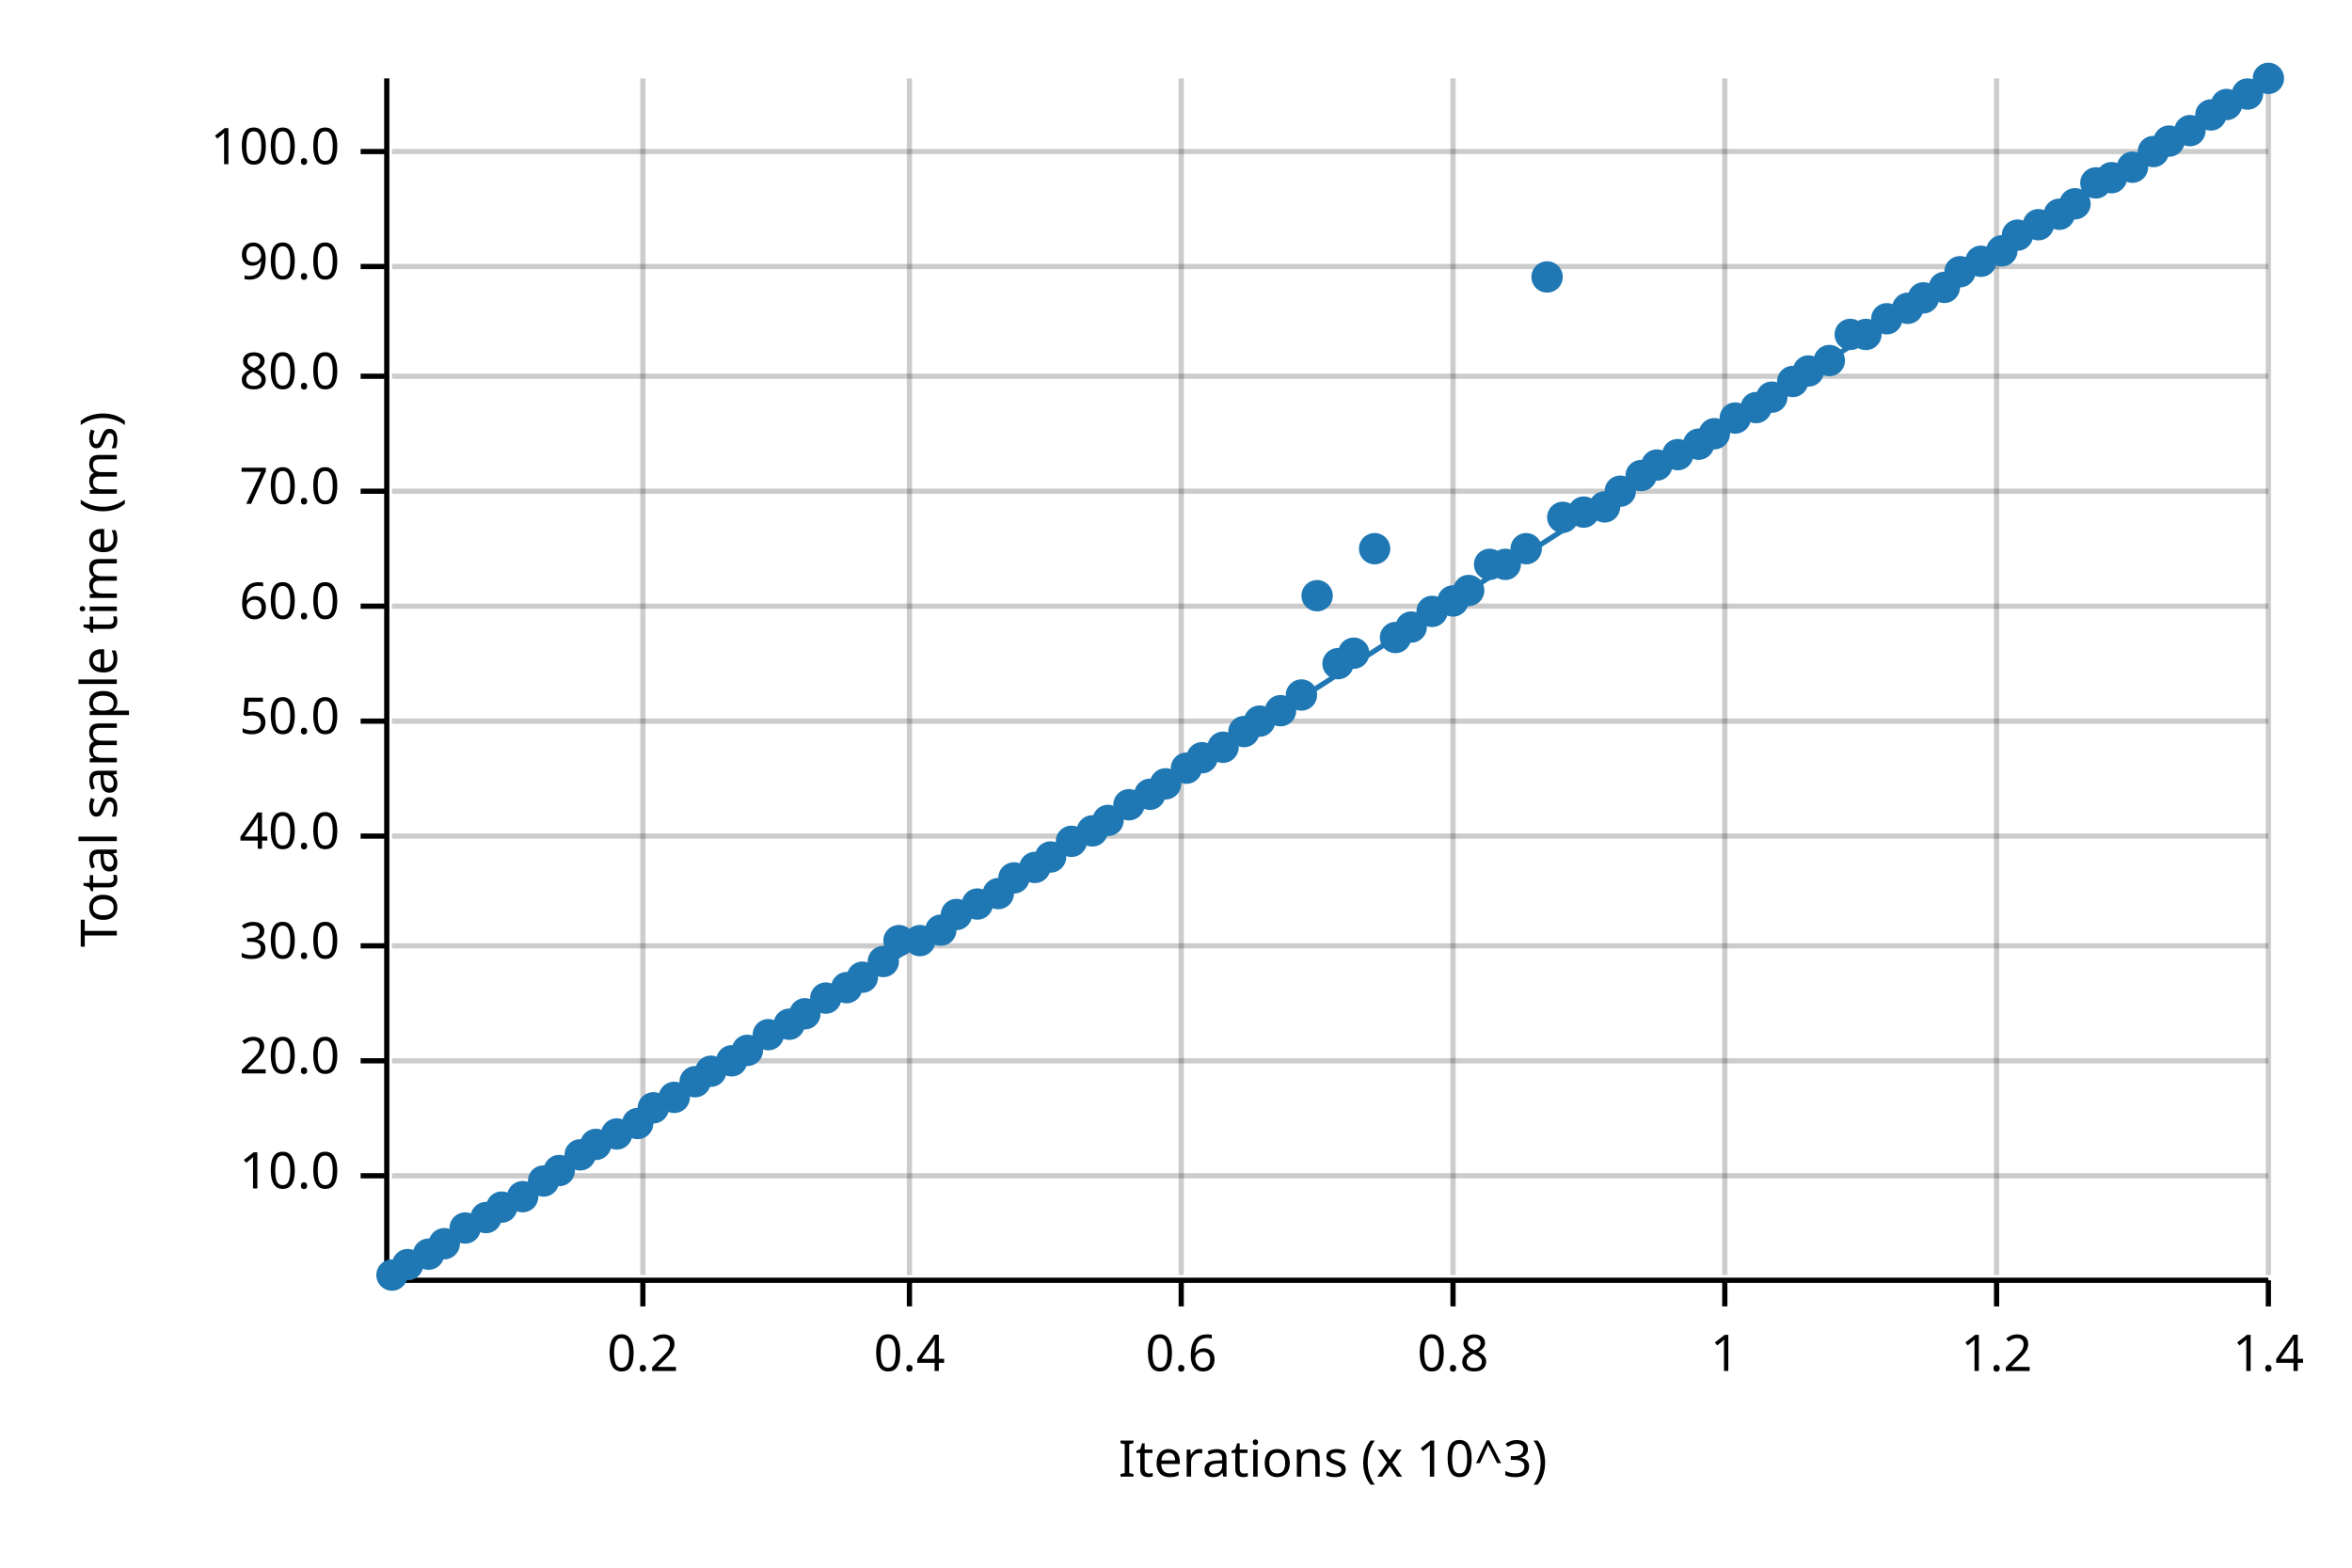
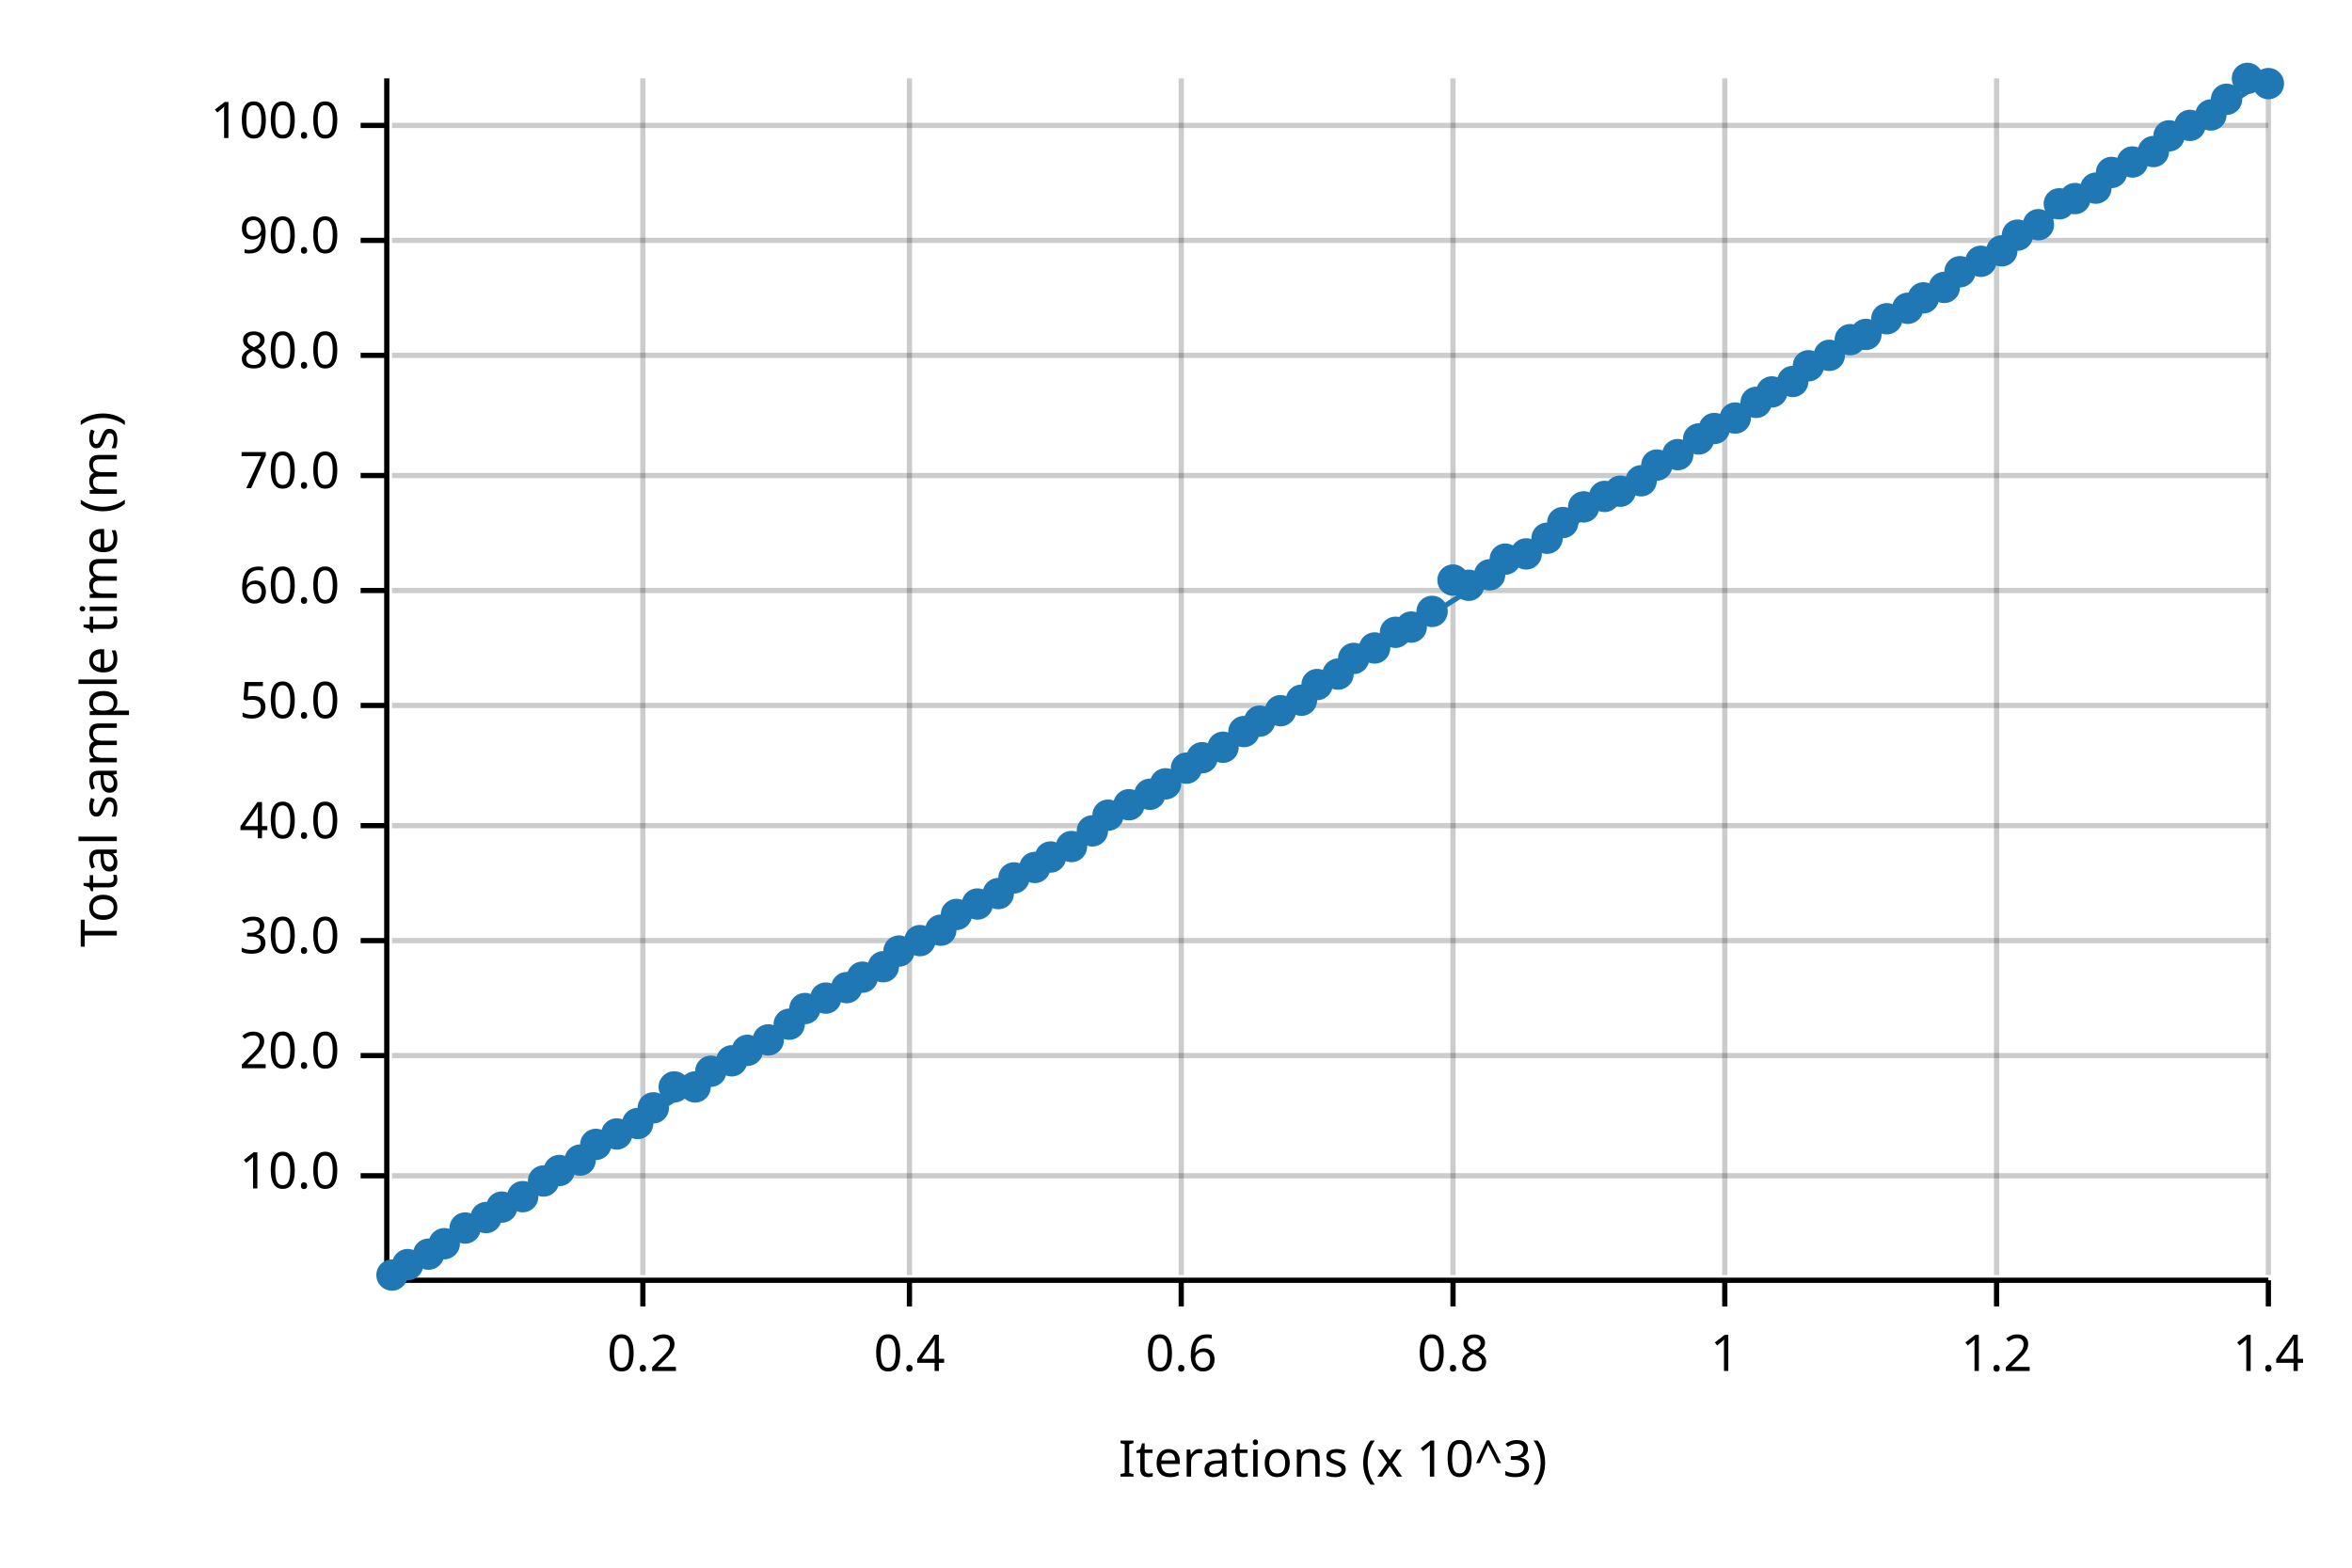
<svg xmlns="http://www.w3.org/2000/svg" width="450" height="300" viewBox="0 0 450 300">
  <text x="15" y="130" dy="0.76em" text-anchor="middle" font-family="sans-serif" font-size="9.677" opacity="1" fill="#000000" transform="rotate(270, 15, 130)">
Total sample time (ms)
</text>
  <text x="255" y="285" dy="-0.5ex" text-anchor="middle" font-family="sans-serif" font-size="9.677" opacity="1" fill="#000000">
Iterations (x 10^3)
</text>
  <line opacity="0.2" stroke="#000000" stroke-width="1" x1="123" y1="244" x2="123" y2="15" />
  <line opacity="0.2" stroke="#000000" stroke-width="1" x1="174" y1="244" x2="174" y2="15" />
  <line opacity="0.2" stroke="#000000" stroke-width="1" x1="226" y1="244" x2="226" y2="15" />
  <line opacity="0.2" stroke="#000000" stroke-width="1" x1="278" y1="244" x2="278" y2="15" />
  <line opacity="0.2" stroke="#000000" stroke-width="1" x1="330" y1="244" x2="330" y2="15" />
  <line opacity="0.2" stroke="#000000" stroke-width="1" x1="382" y1="244" x2="382" y2="15" />
  <line opacity="0.2" stroke="#000000" stroke-width="1" x1="434" y1="244" x2="434" y2="15" />
  <line opacity="0.2" stroke="#000000" stroke-width="1" x1="75" y1="225" x2="434" y2="225" />
-   <line opacity="0.2" stroke="#000000" stroke-width="1" x1="75" y1="203" x2="434" y2="203" />
-   <line opacity="0.2" stroke="#000000" stroke-width="1" x1="75" y1="181" x2="434" y2="181" />
-   <line opacity="0.2" stroke="#000000" stroke-width="1" x1="75" y1="160" x2="434" y2="160" />
-   <line opacity="0.2" stroke="#000000" stroke-width="1" x1="75" y1="138" x2="434" y2="138" />
-   <line opacity="0.2" stroke="#000000" stroke-width="1" x1="75" y1="116" x2="434" y2="116" />
-   <line opacity="0.2" stroke="#000000" stroke-width="1" x1="75" y1="94" x2="434" y2="94" />
-   <line opacity="0.2" stroke="#000000" stroke-width="1" x1="75" y1="72" x2="434" y2="72" />
-   <line opacity="0.2" stroke="#000000" stroke-width="1" x1="75" y1="51" x2="434" y2="51" />
-   <line opacity="0.2" stroke="#000000" stroke-width="1" x1="75" y1="29" x2="434" y2="29" />
+   <line opacity="0.2" stroke="#000000" stroke-width="1" x1="75" y1="202" x2="434" y2="202" />
+   <line opacity="0.2" stroke="#000000" stroke-width="1" x1="75" y1="180" x2="434" y2="180" />
+   <line opacity="0.2" stroke="#000000" stroke-width="1" x1="75" y1="158" x2="434" y2="158" />
+   <line opacity="0.2" stroke="#000000" stroke-width="1" x1="75" y1="135" x2="434" y2="135" />
+   <line opacity="0.2" stroke="#000000" stroke-width="1" x1="75" y1="113" x2="434" y2="113" />
+   <line opacity="0.2" stroke="#000000" stroke-width="1" x1="75" y1="91" x2="434" y2="91" />
+   <line opacity="0.2" stroke="#000000" stroke-width="1" x1="75" y1="68" x2="434" y2="68" />
+   <line opacity="0.2" stroke="#000000" stroke-width="1" x1="75" y1="46" x2="434" y2="46" />
+   <line opacity="0.2" stroke="#000000" stroke-width="1" x1="75" y1="24" x2="434" y2="24" />
  <polyline fill="none" opacity="1" stroke="#000000" stroke-width="1" points="74,15 74,244 " />
  <text x="65" y="225" dy="0.5ex" text-anchor="end" font-family="sans-serif" font-size="9.677" opacity="1" fill="#000000">
10.0
</text>
  <polyline fill="none" opacity="1" stroke="#000000" stroke-width="1" points="69,225 74,225 " />
-   <text x="65" y="203" dy="0.5ex" text-anchor="end" font-family="sans-serif" font-size="9.677" opacity="1" fill="#000000">
+   <text x="65" y="202" dy="0.5ex" text-anchor="end" font-family="sans-serif" font-size="9.677" opacity="1" fill="#000000">
20.0
</text>
-   <polyline fill="none" opacity="1" stroke="#000000" stroke-width="1" points="69,203 74,203 " />
-   <text x="65" y="181" dy="0.5ex" text-anchor="end" font-family="sans-serif" font-size="9.677" opacity="1" fill="#000000">
+   <polyline fill="none" opacity="1" stroke="#000000" stroke-width="1" points="69,202 74,202 " />
+   <text x="65" y="180" dy="0.5ex" text-anchor="end" font-family="sans-serif" font-size="9.677" opacity="1" fill="#000000">
30.0
</text>
-   <polyline fill="none" opacity="1" stroke="#000000" stroke-width="1" points="69,181 74,181 " />
-   <text x="65" y="160" dy="0.5ex" text-anchor="end" font-family="sans-serif" font-size="9.677" opacity="1" fill="#000000">
+   <polyline fill="none" opacity="1" stroke="#000000" stroke-width="1" points="69,180 74,180 " />
+   <text x="65" y="158" dy="0.5ex" text-anchor="end" font-family="sans-serif" font-size="9.677" opacity="1" fill="#000000">
40.0
</text>
-   <polyline fill="none" opacity="1" stroke="#000000" stroke-width="1" points="69,160 74,160 " />
-   <text x="65" y="138" dy="0.5ex" text-anchor="end" font-family="sans-serif" font-size="9.677" opacity="1" fill="#000000">
+   <polyline fill="none" opacity="1" stroke="#000000" stroke-width="1" points="69,158 74,158 " />
+   <text x="65" y="135" dy="0.5ex" text-anchor="end" font-family="sans-serif" font-size="9.677" opacity="1" fill="#000000">
50.0
</text>
-   <polyline fill="none" opacity="1" stroke="#000000" stroke-width="1" points="69,138 74,138 " />
-   <text x="65" y="116" dy="0.5ex" text-anchor="end" font-family="sans-serif" font-size="9.677" opacity="1" fill="#000000">
+   <polyline fill="none" opacity="1" stroke="#000000" stroke-width="1" points="69,135 74,135 " />
+   <text x="65" y="113" dy="0.5ex" text-anchor="end" font-family="sans-serif" font-size="9.677" opacity="1" fill="#000000">
60.0
</text>
-   <polyline fill="none" opacity="1" stroke="#000000" stroke-width="1" points="69,116 74,116 " />
-   <text x="65" y="94" dy="0.5ex" text-anchor="end" font-family="sans-serif" font-size="9.677" opacity="1" fill="#000000">
+   <polyline fill="none" opacity="1" stroke="#000000" stroke-width="1" points="69,113 74,113 " />
+   <text x="65" y="91" dy="0.5ex" text-anchor="end" font-family="sans-serif" font-size="9.677" opacity="1" fill="#000000">
70.0
</text>
-   <polyline fill="none" opacity="1" stroke="#000000" stroke-width="1" points="69,94 74,94 " />
-   <text x="65" y="72" dy="0.5ex" text-anchor="end" font-family="sans-serif" font-size="9.677" opacity="1" fill="#000000">
+   <polyline fill="none" opacity="1" stroke="#000000" stroke-width="1" points="69,91 74,91 " />
+   <text x="65" y="68" dy="0.5ex" text-anchor="end" font-family="sans-serif" font-size="9.677" opacity="1" fill="#000000">
80.0
</text>
-   <polyline fill="none" opacity="1" stroke="#000000" stroke-width="1" points="69,72 74,72 " />
-   <text x="65" y="51" dy="0.5ex" text-anchor="end" font-family="sans-serif" font-size="9.677" opacity="1" fill="#000000">
+   <polyline fill="none" opacity="1" stroke="#000000" stroke-width="1" points="69,68 74,68 " />
+   <text x="65" y="46" dy="0.5ex" text-anchor="end" font-family="sans-serif" font-size="9.677" opacity="1" fill="#000000">
90.0
</text>
-   <polyline fill="none" opacity="1" stroke="#000000" stroke-width="1" points="69,51 74,51 " />
-   <text x="65" y="29" dy="0.5ex" text-anchor="end" font-family="sans-serif" font-size="9.677" opacity="1" fill="#000000">
+   <polyline fill="none" opacity="1" stroke="#000000" stroke-width="1" points="69,46 74,46 " />
+   <text x="65" y="24" dy="0.5ex" text-anchor="end" font-family="sans-serif" font-size="9.677" opacity="1" fill="#000000">
100.0
</text>
-   <polyline fill="none" opacity="1" stroke="#000000" stroke-width="1" points="69,29 74,29 " />
+   <polyline fill="none" opacity="1" stroke="#000000" stroke-width="1" points="69,24 74,24 " />
  <polyline fill="none" opacity="1" stroke="#000000" stroke-width="1" points="75,245 434,245 " />
  <text x="123" y="255" dy="0.76em" text-anchor="middle" font-family="sans-serif" font-size="9.677" opacity="1" fill="#000000">
0.2
</text>
  <polyline fill="none" opacity="1" stroke="#000000" stroke-width="1" points="123,245 123,250 " />
  <text x="174" y="255" dy="0.76em" text-anchor="middle" font-family="sans-serif" font-size="9.677" opacity="1" fill="#000000">
0.4
</text>
  <polyline fill="none" opacity="1" stroke="#000000" stroke-width="1" points="174,245 174,250 " />
  <text x="226" y="255" dy="0.76em" text-anchor="middle" font-family="sans-serif" font-size="9.677" opacity="1" fill="#000000">
0.6
</text>
  <polyline fill="none" opacity="1" stroke="#000000" stroke-width="1" points="226,245 226,250 " />
  <text x="278" y="255" dy="0.76em" text-anchor="middle" font-family="sans-serif" font-size="9.677" opacity="1" fill="#000000">
0.8
</text>
  <polyline fill="none" opacity="1" stroke="#000000" stroke-width="1" points="278,245 278,250 " />
  <text x="330" y="255" dy="0.76em" text-anchor="middle" font-family="sans-serif" font-size="9.677" opacity="1" fill="#000000">
1
</text>
  <polyline fill="none" opacity="1" stroke="#000000" stroke-width="1" points="330,245 330,250 " />
  <text x="382" y="255" dy="0.76em" text-anchor="middle" font-family="sans-serif" font-size="9.677" opacity="1" fill="#000000">
1.2
</text>
  <polyline fill="none" opacity="1" stroke="#000000" stroke-width="1" points="382,245 382,250 " />
  <text x="434" y="255" dy="0.76em" text-anchor="middle" font-family="sans-serif" font-size="9.677" opacity="1" fill="#000000">
1.4
</text>
  <polyline fill="none" opacity="1" stroke="#000000" stroke-width="1" points="434,245 434,250 " />
  <circle cx="75" cy="244" r="3" opacity="1" fill="#1F78B4" stroke="none" stroke-width="1" />
  <circle cx="78" cy="242" r="3" opacity="1" fill="#1F78B4" stroke="none" stroke-width="1" />
  <circle cx="82" cy="240" r="3" opacity="1" fill="#1F78B4" stroke="none" stroke-width="1" />
  <circle cx="85" cy="238" r="3" opacity="1" fill="#1F78B4" stroke="none" stroke-width="1" />
  <circle cx="89" cy="235" r="3" opacity="1" fill="#1F78B4" stroke="none" stroke-width="1" />
  <circle cx="93" cy="233" r="3" opacity="1" fill="#1F78B4" stroke="none" stroke-width="1" />
  <circle cx="96" cy="231" r="3" opacity="1" fill="#1F78B4" stroke="none" stroke-width="1" />
  <circle cx="100" cy="229" r="3" opacity="1" fill="#1F78B4" stroke="none" stroke-width="1" />
  <circle cx="104" cy="226" r="3" opacity="1" fill="#1F78B4" stroke="none" stroke-width="1" />
  <circle cx="107" cy="224" r="3" opacity="1" fill="#1F78B4" stroke="none" stroke-width="1" />
-   <circle cx="111" cy="221" r="3" opacity="1" fill="#1F78B4" stroke="none" stroke-width="1" />
+   <circle cx="111" cy="222" r="3" opacity="1" fill="#1F78B4" stroke="none" stroke-width="1" />
  <circle cx="114" cy="219" r="3" opacity="1" fill="#1F78B4" stroke="none" stroke-width="1" />
  <circle cx="118" cy="217" r="3" opacity="1" fill="#1F78B4" stroke="none" stroke-width="1" />
  <circle cx="122" cy="215" r="3" opacity="1" fill="#1F78B4" stroke="none" stroke-width="1" />
  <circle cx="125" cy="212" r="3" opacity="1" fill="#1F78B4" stroke="none" stroke-width="1" />
-   <circle cx="129" cy="210" r="3" opacity="1" fill="#1F78B4" stroke="none" stroke-width="1" />
-   <circle cx="133" cy="207" r="3" opacity="1" fill="#1F78B4" stroke="none" stroke-width="1" />
+   <circle cx="129" cy="208" r="3" opacity="1" fill="#1F78B4" stroke="none" stroke-width="1" />
+   <circle cx="133" cy="208" r="3" opacity="1" fill="#1F78B4" stroke="none" stroke-width="1" />
  <circle cx="136" cy="205" r="3" opacity="1" fill="#1F78B4" stroke="none" stroke-width="1" />
  <circle cx="140" cy="203" r="3" opacity="1" fill="#1F78B4" stroke="none" stroke-width="1" />
  <circle cx="143" cy="201" r="3" opacity="1" fill="#1F78B4" stroke="none" stroke-width="1" />
-   <circle cx="147" cy="198" r="3" opacity="1" fill="#1F78B4" stroke="none" stroke-width="1" />
+   <circle cx="147" cy="199" r="3" opacity="1" fill="#1F78B4" stroke="none" stroke-width="1" />
  <circle cx="151" cy="196" r="3" opacity="1" fill="#1F78B4" stroke="none" stroke-width="1" />
-   <circle cx="154" cy="194" r="3" opacity="1" fill="#1F78B4" stroke="none" stroke-width="1" />
+   <circle cx="154" cy="193" r="3" opacity="1" fill="#1F78B4" stroke="none" stroke-width="1" />
  <circle cx="158" cy="191" r="3" opacity="1" fill="#1F78B4" stroke="none" stroke-width="1" />
  <circle cx="162" cy="189" r="3" opacity="1" fill="#1F78B4" stroke="none" stroke-width="1" />
  <circle cx="165" cy="187" r="3" opacity="1" fill="#1F78B4" stroke="none" stroke-width="1" />
-   <circle cx="169" cy="184" r="3" opacity="1" fill="#1F78B4" stroke="none" stroke-width="1" />
-   <circle cx="172" cy="180" r="3" opacity="1" fill="#1F78B4" stroke="none" stroke-width="1" />
+   <circle cx="169" cy="185" r="3" opacity="1" fill="#1F78B4" stroke="none" stroke-width="1" />
+   <circle cx="172" cy="182" r="3" opacity="1" fill="#1F78B4" stroke="none" stroke-width="1" />
  <circle cx="176" cy="180" r="3" opacity="1" fill="#1F78B4" stroke="none" stroke-width="1" />
  <circle cx="180" cy="178" r="3" opacity="1" fill="#1F78B4" stroke="none" stroke-width="1" />
  <circle cx="183" cy="175" r="3" opacity="1" fill="#1F78B4" stroke="none" stroke-width="1" />
  <circle cx="187" cy="173" r="3" opacity="1" fill="#1F78B4" stroke="none" stroke-width="1" />
  <circle cx="191" cy="171" r="3" opacity="1" fill="#1F78B4" stroke="none" stroke-width="1" />
  <circle cx="194" cy="168" r="3" opacity="1" fill="#1F78B4" stroke="none" stroke-width="1" />
  <circle cx="198" cy="166" r="3" opacity="1" fill="#1F78B4" stroke="none" stroke-width="1" />
  <circle cx="201" cy="164" r="3" opacity="1" fill="#1F78B4" stroke="none" stroke-width="1" />
-   <circle cx="205" cy="161" r="3" opacity="1" fill="#1F78B4" stroke="none" stroke-width="1" />
+   <circle cx="205" cy="162" r="3" opacity="1" fill="#1F78B4" stroke="none" stroke-width="1" />
  <circle cx="209" cy="159" r="3" opacity="1" fill="#1F78B4" stroke="none" stroke-width="1" />
-   <circle cx="212" cy="157" r="3" opacity="1" fill="#1F78B4" stroke="none" stroke-width="1" />
+   <circle cx="212" cy="156" r="3" opacity="1" fill="#1F78B4" stroke="none" stroke-width="1" />
  <circle cx="216" cy="154" r="3" opacity="1" fill="#1F78B4" stroke="none" stroke-width="1" />
  <circle cx="220" cy="152" r="3" opacity="1" fill="#1F78B4" stroke="none" stroke-width="1" />
  <circle cx="223" cy="150" r="3" opacity="1" fill="#1F78B4" stroke="none" stroke-width="1" />
  <circle cx="227" cy="147" r="3" opacity="1" fill="#1F78B4" stroke="none" stroke-width="1" />
  <circle cx="230" cy="145" r="3" opacity="1" fill="#1F78B4" stroke="none" stroke-width="1" />
  <circle cx="234" cy="143" r="3" opacity="1" fill="#1F78B4" stroke="none" stroke-width="1" />
  <circle cx="238" cy="140" r="3" opacity="1" fill="#1F78B4" stroke="none" stroke-width="1" />
  <circle cx="241" cy="138" r="3" opacity="1" fill="#1F78B4" stroke="none" stroke-width="1" />
  <circle cx="245" cy="136" r="3" opacity="1" fill="#1F78B4" stroke="none" stroke-width="1" />
-   <circle cx="249" cy="133" r="3" opacity="1" fill="#1F78B4" stroke="none" stroke-width="1" />
-   <circle cx="252" cy="114" r="3" opacity="1" fill="#1F78B4" stroke="none" stroke-width="1" />
-   <circle cx="256" cy="127" r="3" opacity="1" fill="#1F78B4" stroke="none" stroke-width="1" />
-   <circle cx="259" cy="125" r="3" opacity="1" fill="#1F78B4" stroke="none" stroke-width="1" />
-   <circle cx="263" cy="105" r="3" opacity="1" fill="#1F78B4" stroke="none" stroke-width="1" />
-   <circle cx="267" cy="122" r="3" opacity="1" fill="#1F78B4" stroke="none" stroke-width="1" />
+   <circle cx="249" cy="134" r="3" opacity="1" fill="#1F78B4" stroke="none" stroke-width="1" />
+   <circle cx="252" cy="131" r="3" opacity="1" fill="#1F78B4" stroke="none" stroke-width="1" />
+   <circle cx="256" cy="129" r="3" opacity="1" fill="#1F78B4" stroke="none" stroke-width="1" />
+   <circle cx="259" cy="126" r="3" opacity="1" fill="#1F78B4" stroke="none" stroke-width="1" />
+   <circle cx="263" cy="124" r="3" opacity="1" fill="#1F78B4" stroke="none" stroke-width="1" />
+   <circle cx="267" cy="121" r="3" opacity="1" fill="#1F78B4" stroke="none" stroke-width="1" />
  <circle cx="270" cy="120" r="3" opacity="1" fill="#1F78B4" stroke="none" stroke-width="1" />
  <circle cx="274" cy="117" r="3" opacity="1" fill="#1F78B4" stroke="none" stroke-width="1" />
-   <circle cx="278" cy="115" r="3" opacity="1" fill="#1F78B4" stroke="none" stroke-width="1" />
-   <circle cx="281" cy="113" r="3" opacity="1" fill="#1F78B4" stroke="none" stroke-width="1" />
-   <circle cx="285" cy="108" r="3" opacity="1" fill="#1F78B4" stroke="none" stroke-width="1" />
-   <circle cx="288" cy="108" r="3" opacity="1" fill="#1F78B4" stroke="none" stroke-width="1" />
-   <circle cx="292" cy="105" r="3" opacity="1" fill="#1F78B4" stroke="none" stroke-width="1" />
-   <circle cx="296" cy="53" r="3" opacity="1" fill="#1F78B4" stroke="none" stroke-width="1" />
-   <circle cx="299" cy="99" r="3" opacity="1" fill="#1F78B4" stroke="none" stroke-width="1" />
-   <circle cx="303" cy="98" r="3" opacity="1" fill="#1F78B4" stroke="none" stroke-width="1" />
-   <circle cx="307" cy="97" r="3" opacity="1" fill="#1F78B4" stroke="none" stroke-width="1" />
+   <circle cx="278" cy="111" r="3" opacity="1" fill="#1F78B4" stroke="none" stroke-width="1" />
+   <circle cx="281" cy="112" r="3" opacity="1" fill="#1F78B4" stroke="none" stroke-width="1" />
+   <circle cx="285" cy="110" r="3" opacity="1" fill="#1F78B4" stroke="none" stroke-width="1" />
+   <circle cx="288" cy="107" r="3" opacity="1" fill="#1F78B4" stroke="none" stroke-width="1" />
+   <circle cx="292" cy="106" r="3" opacity="1" fill="#1F78B4" stroke="none" stroke-width="1" />
+   <circle cx="296" cy="103" r="3" opacity="1" fill="#1F78B4" stroke="none" stroke-width="1" />
+   <circle cx="299" cy="100" r="3" opacity="1" fill="#1F78B4" stroke="none" stroke-width="1" />
+   <circle cx="303" cy="97" r="3" opacity="1" fill="#1F78B4" stroke="none" stroke-width="1" />
+   <circle cx="307" cy="95" r="3" opacity="1" fill="#1F78B4" stroke="none" stroke-width="1" />
  <circle cx="310" cy="94" r="3" opacity="1" fill="#1F78B4" stroke="none" stroke-width="1" />
-   <circle cx="314" cy="91" r="3" opacity="1" fill="#1F78B4" stroke="none" stroke-width="1" />
+   <circle cx="314" cy="92" r="3" opacity="1" fill="#1F78B4" stroke="none" stroke-width="1" />
  <circle cx="317" cy="89" r="3" opacity="1" fill="#1F78B4" stroke="none" stroke-width="1" />
  <circle cx="321" cy="87" r="3" opacity="1" fill="#1F78B4" stroke="none" stroke-width="1" />
-   <circle cx="325" cy="85" r="3" opacity="1" fill="#1F78B4" stroke="none" stroke-width="1" />
-   <circle cx="328" cy="83" r="3" opacity="1" fill="#1F78B4" stroke="none" stroke-width="1" />
+   <circle cx="325" cy="84" r="3" opacity="1" fill="#1F78B4" stroke="none" stroke-width="1" />
+   <circle cx="328" cy="82" r="3" opacity="1" fill="#1F78B4" stroke="none" stroke-width="1" />
  <circle cx="332" cy="80" r="3" opacity="1" fill="#1F78B4" stroke="none" stroke-width="1" />
-   <circle cx="336" cy="78" r="3" opacity="1" fill="#1F78B4" stroke="none" stroke-width="1" />
-   <circle cx="339" cy="76" r="3" opacity="1" fill="#1F78B4" stroke="none" stroke-width="1" />
+   <circle cx="336" cy="77" r="3" opacity="1" fill="#1F78B4" stroke="none" stroke-width="1" />
+   <circle cx="339" cy="75" r="3" opacity="1" fill="#1F78B4" stroke="none" stroke-width="1" />
  <circle cx="343" cy="73" r="3" opacity="1" fill="#1F78B4" stroke="none" stroke-width="1" />
-   <circle cx="346" cy="71" r="3" opacity="1" fill="#1F78B4" stroke="none" stroke-width="1" />
-   <circle cx="350" cy="69" r="3" opacity="1" fill="#1F78B4" stroke="none" stroke-width="1" />
-   <circle cx="354" cy="64" r="3" opacity="1" fill="#1F78B4" stroke="none" stroke-width="1" />
+   <circle cx="346" cy="70" r="3" opacity="1" fill="#1F78B4" stroke="none" stroke-width="1" />
+   <circle cx="350" cy="68" r="3" opacity="1" fill="#1F78B4" stroke="none" stroke-width="1" />
+   <circle cx="354" cy="65" r="3" opacity="1" fill="#1F78B4" stroke="none" stroke-width="1" />
  <circle cx="357" cy="64" r="3" opacity="1" fill="#1F78B4" stroke="none" stroke-width="1" />
  <circle cx="361" cy="61" r="3" opacity="1" fill="#1F78B4" stroke="none" stroke-width="1" />
  <circle cx="365" cy="59" r="3" opacity="1" fill="#1F78B4" stroke="none" stroke-width="1" />
  <circle cx="368" cy="57" r="3" opacity="1" fill="#1F78B4" stroke="none" stroke-width="1" />
  <circle cx="372" cy="55" r="3" opacity="1" fill="#1F78B4" stroke="none" stroke-width="1" />
  <circle cx="375" cy="52" r="3" opacity="1" fill="#1F78B4" stroke="none" stroke-width="1" />
  <circle cx="379" cy="50" r="3" opacity="1" fill="#1F78B4" stroke="none" stroke-width="1" />
  <circle cx="383" cy="48" r="3" opacity="1" fill="#1F78B4" stroke="none" stroke-width="1" />
  <circle cx="386" cy="45" r="3" opacity="1" fill="#1F78B4" stroke="none" stroke-width="1" />
  <circle cx="390" cy="43" r="3" opacity="1" fill="#1F78B4" stroke="none" stroke-width="1" />
-   <circle cx="394" cy="41" r="3" opacity="1" fill="#1F78B4" stroke="none" stroke-width="1" />
-   <circle cx="397" cy="39" r="3" opacity="1" fill="#1F78B4" stroke="none" stroke-width="1" />
-   <circle cx="401" cy="35" r="3" opacity="1" fill="#1F78B4" stroke="none" stroke-width="1" />
-   <circle cx="404" cy="34" r="3" opacity="1" fill="#1F78B4" stroke="none" stroke-width="1" />
-   <circle cx="408" cy="32" r="3" opacity="1" fill="#1F78B4" stroke="none" stroke-width="1" />
+   <circle cx="394" cy="39" r="3" opacity="1" fill="#1F78B4" stroke="none" stroke-width="1" />
+   <circle cx="397" cy="38" r="3" opacity="1" fill="#1F78B4" stroke="none" stroke-width="1" />
+   <circle cx="401" cy="36" r="3" opacity="1" fill="#1F78B4" stroke="none" stroke-width="1" />
+   <circle cx="404" cy="33" r="3" opacity="1" fill="#1F78B4" stroke="none" stroke-width="1" />
+   <circle cx="408" cy="31" r="3" opacity="1" fill="#1F78B4" stroke="none" stroke-width="1" />
  <circle cx="412" cy="29" r="3" opacity="1" fill="#1F78B4" stroke="none" stroke-width="1" />
-   <circle cx="415" cy="27" r="3" opacity="1" fill="#1F78B4" stroke="none" stroke-width="1" />
-   <circle cx="419" cy="25" r="3" opacity="1" fill="#1F78B4" stroke="none" stroke-width="1" />
+   <circle cx="415" cy="26" r="3" opacity="1" fill="#1F78B4" stroke="none" stroke-width="1" />
+   <circle cx="419" cy="24" r="3" opacity="1" fill="#1F78B4" stroke="none" stroke-width="1" />
  <circle cx="423" cy="22" r="3" opacity="1" fill="#1F78B4" stroke="none" stroke-width="1" />
-   <circle cx="426" cy="20" r="3" opacity="1" fill="#1F78B4" stroke="none" stroke-width="1" />
-   <circle cx="430" cy="18" r="3" opacity="1" fill="#1F78B4" stroke="none" stroke-width="1" />
-   <circle cx="434" cy="15" r="3" opacity="1" fill="#1F78B4" stroke="none" stroke-width="1" />
+   <circle cx="426" cy="19" r="3" opacity="1" fill="#1F78B4" stroke="none" stroke-width="1" />
+   <circle cx="430" cy="15" r="3" opacity="1" fill="#1F78B4" stroke="none" stroke-width="1" />
+   <circle cx="434" cy="16" r="3" opacity="1" fill="#1F78B4" stroke="none" stroke-width="1" />
  <polyline fill="none" opacity="1" stroke="#1F78B4" stroke-width="1" points="75,245 434,15 " />
  <polygon opacity="0.25" fill="#1F78B4" points="75,245 434,15 434,15 " />
</svg>
